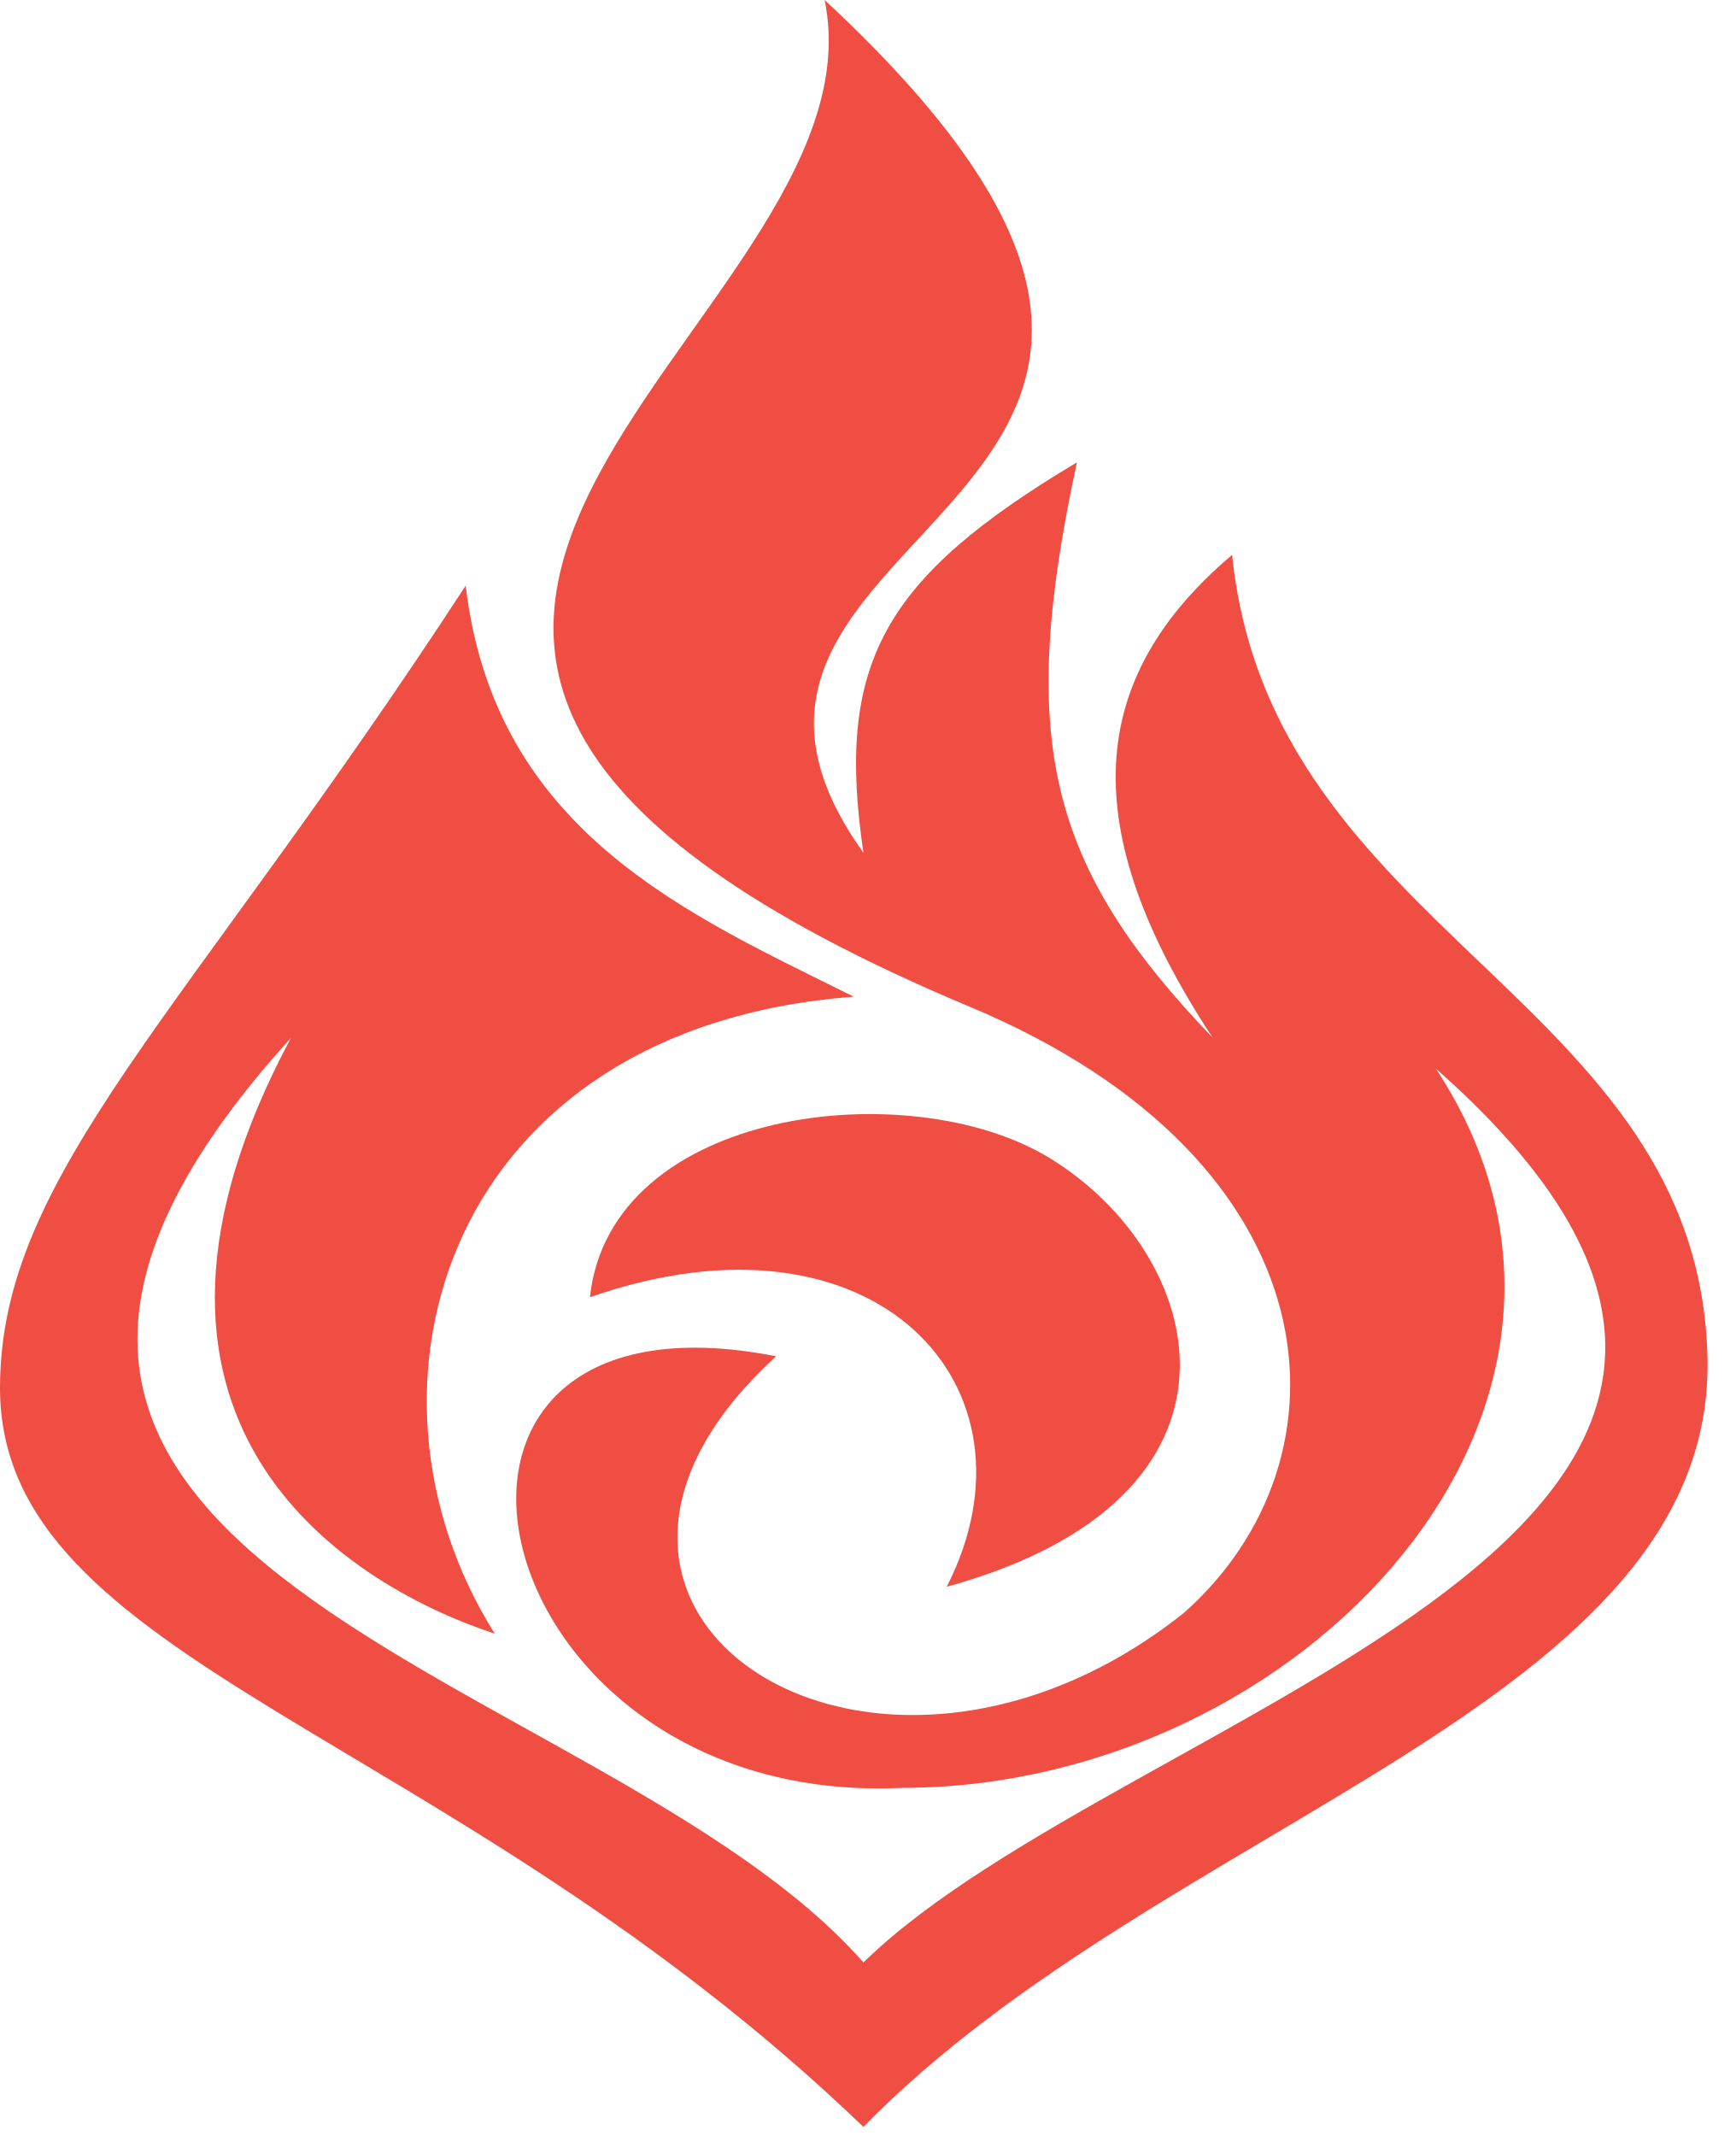
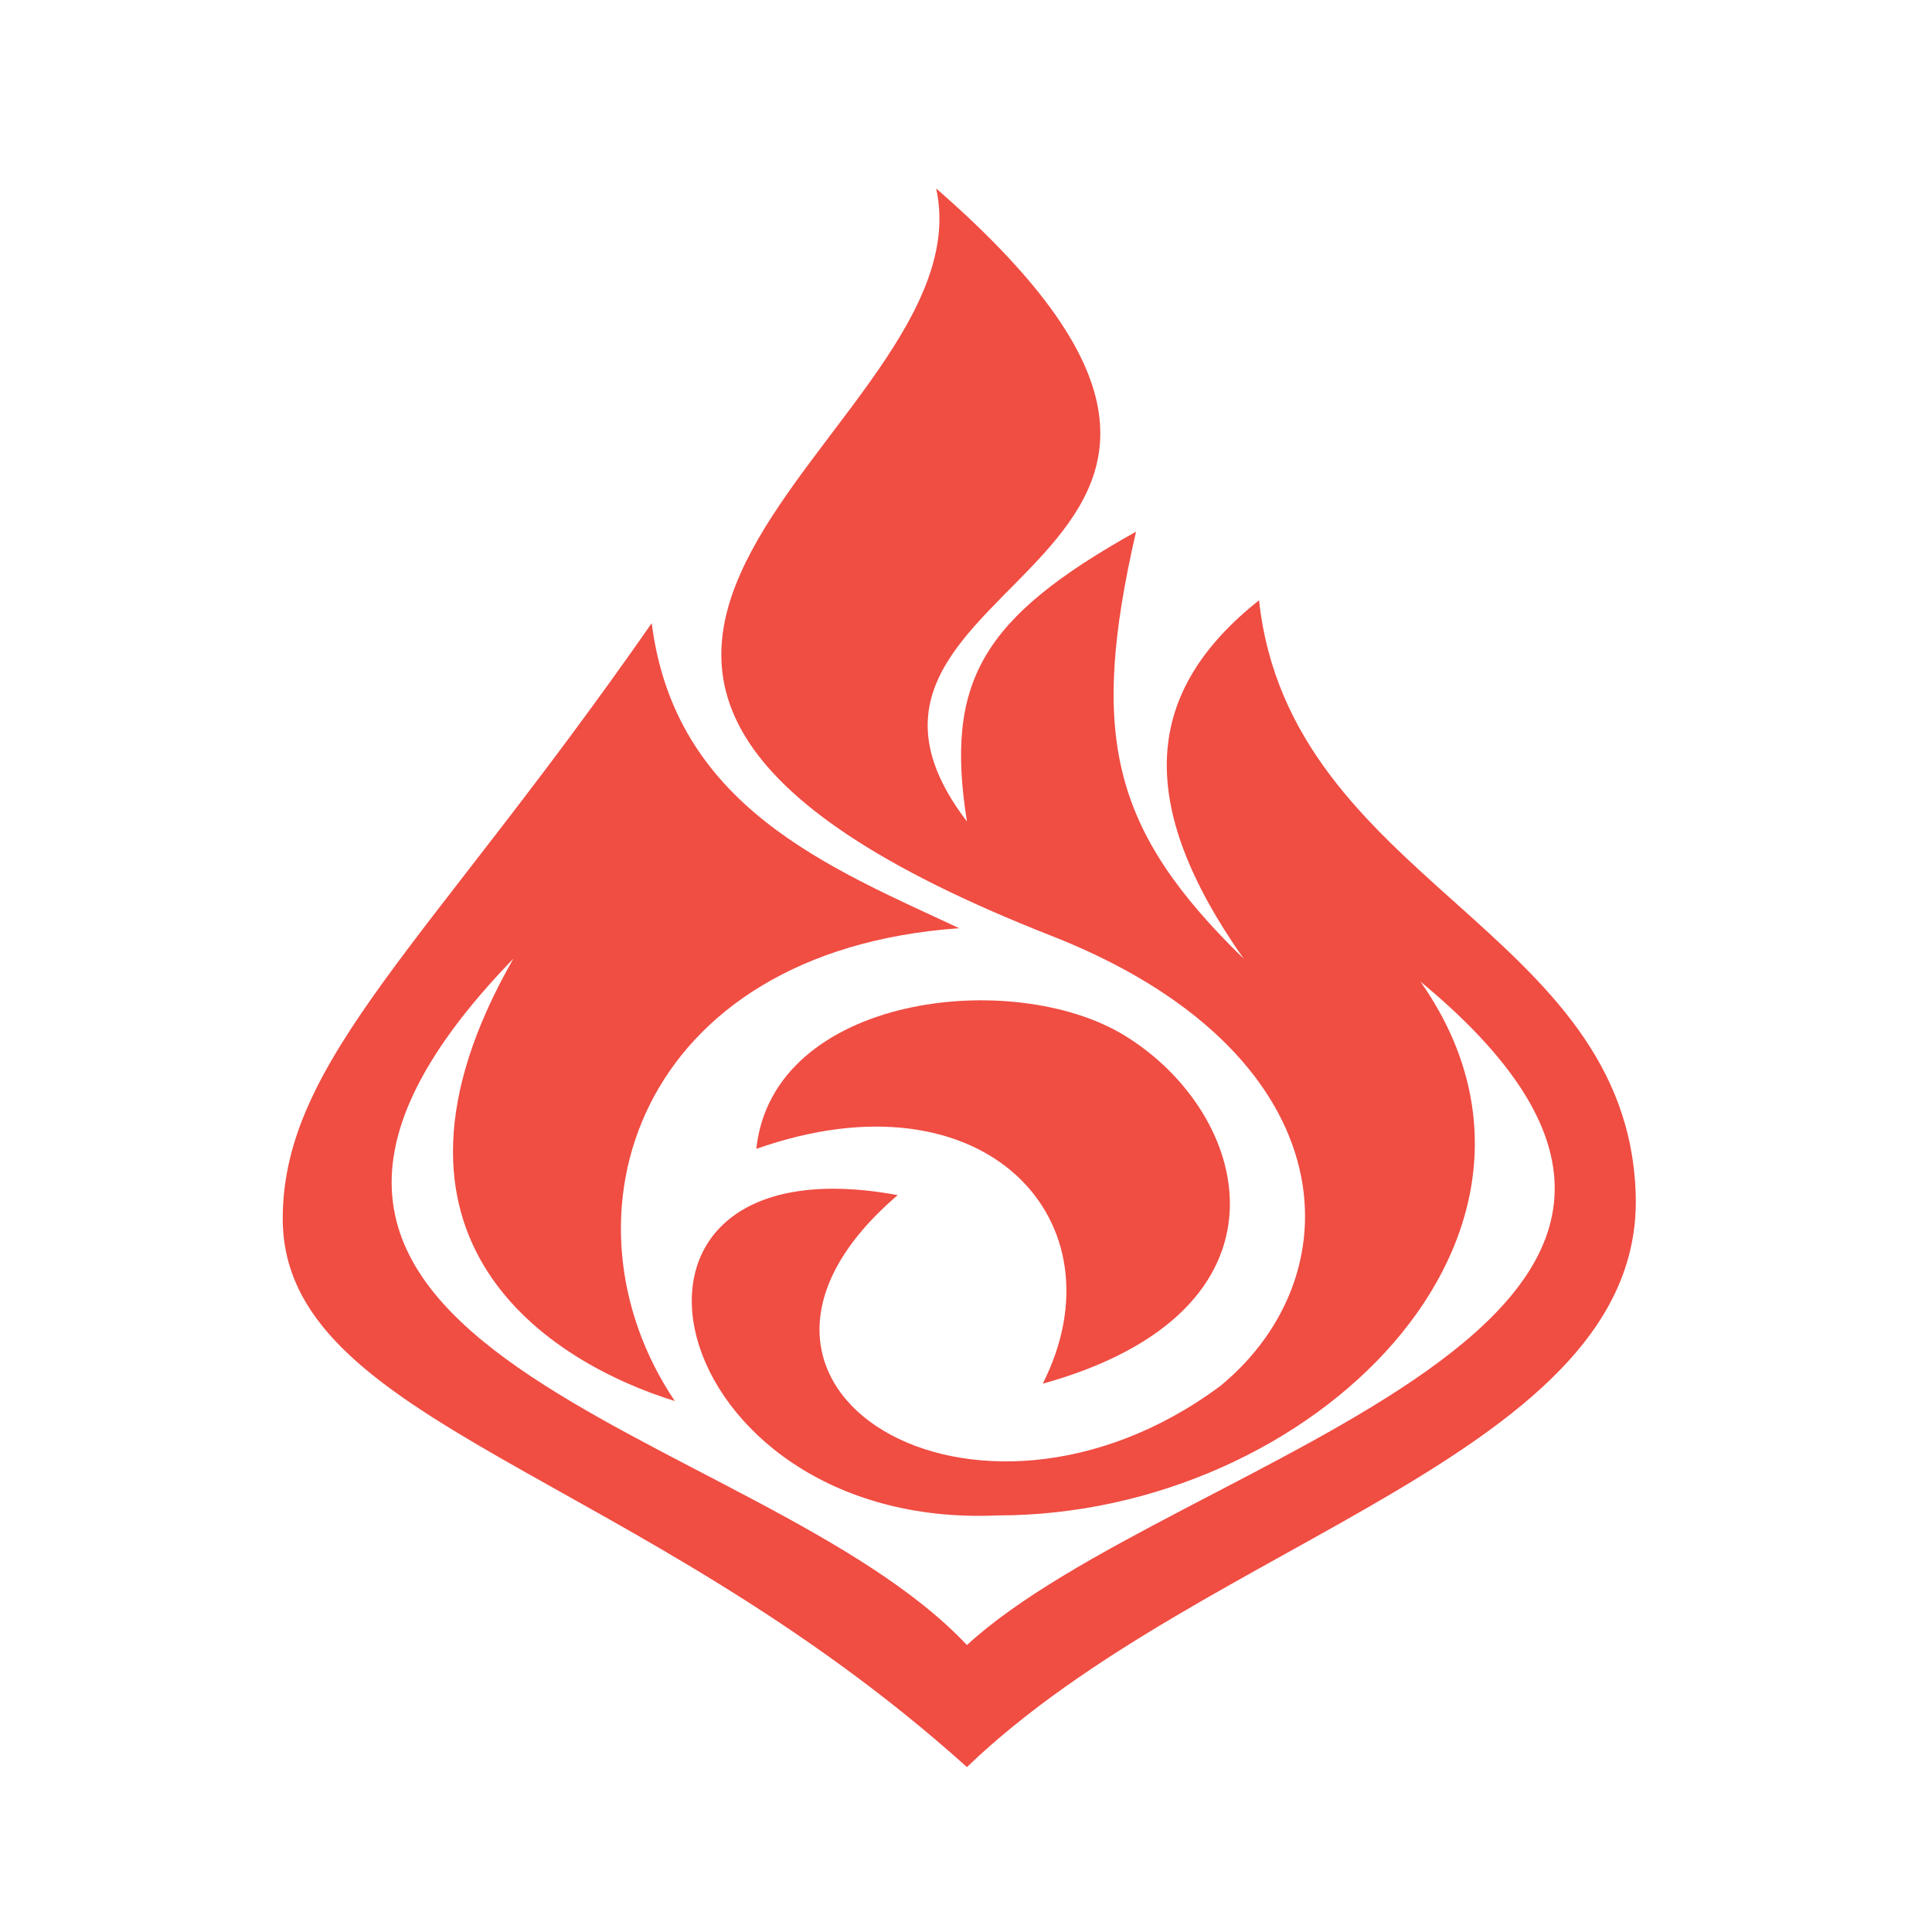
- <svg xmlns="http://www.w3.org/2000/svg" width="52" height="64" viewBox="0 0 52 64" fill="none">
-   <path d="M25.873 58.801C33.722 51.105 58.723 45.871 43.025 32.018C49.711 42.177 38.955 53.568 27.036 53.568C14.245 54.184 10.756 38.175 23.257 40.638C14.826 48.334 26.164 55.723 35.466 48.334C40.699 43.716 40.118 34.798 29.071 30.17C2.616 19.087 26.745 9.852 24.71 0C41.281 15.393 18.605 15.393 25.873 25.552C25.037 19.896 26.438 17.336 32.269 13.854C30.475 22.172 31.387 25.937 36.339 31.094C32.198 24.808 32.559 20.319 36.92 16.625C38.083 28.015 50.882 29.863 51.164 40.638C51.439 51.105 34.885 54.491 25.873 63.727C13.373 51.721 -0.023 49.868 7.09733e-05 41.561C0.017 35.167 5.524 30.478 13.954 17.548C14.826 24.937 20.64 27.4 25.582 29.863C13.373 30.786 10.175 41.561 14.826 48.95C10.175 47.411 2.617 42.485 8.721 31.094C-5.814 47.103 18.024 49.873 25.873 58.801Z" fill="#F04D43" />
-   <path d="M28.369 47.543C31.424 41.56 26.231 35.877 17.677 38.868C18.288 33.185 27.252 32.155 31.424 34.681C36.178 37.559 38.145 44.851 28.369 47.543Z" fill="#F04D43" />
+ <svg xmlns="http://www.w3.org/2000/svg" width="82" height="82" viewBox="0 0 82 82" fill="none">
+   <path d="M41.039 69.821C49.848 61.73 77.908 56.227 60.289 41.662C67.793 52.343 55.721 64.319 42.344 64.319C27.988 64.966 24.072 48.135 38.102 50.725C28.64 58.816 41.365 66.585 51.806 58.816C57.679 53.961 57.026 44.586 44.628 39.72C14.937 28.068 42.017 18.358 39.734 8C58.331 24.184 32.882 24.184 41.039 34.865C40.1 28.918 41.672 26.227 48.217 22.565C46.204 31.31 47.228 35.269 52.785 40.691C48.138 34.082 48.543 29.362 53.437 25.478C54.742 37.454 69.108 39.396 69.425 50.725C69.733 61.73 51.153 65.29 41.039 75C27.009 62.377 11.975 60.429 12 51.696C12.02 44.973 18.199 40.044 27.661 26.449C28.64 34.217 35.166 36.807 40.712 39.396C27.009 40.367 23.42 51.696 28.64 59.464C23.42 57.845 14.937 52.667 21.788 40.691C5.475 57.522 32.229 60.435 41.039 69.821Z" fill="#F04D43" />
+   <path d="M44.258 58.728C47.732 51.855 41.827 45.325 32.1 48.762C32.795 42.233 42.988 41.048 47.732 43.951C53.138 47.258 55.375 55.636 44.258 58.728Z" fill="#F04D43" />
</svg>
